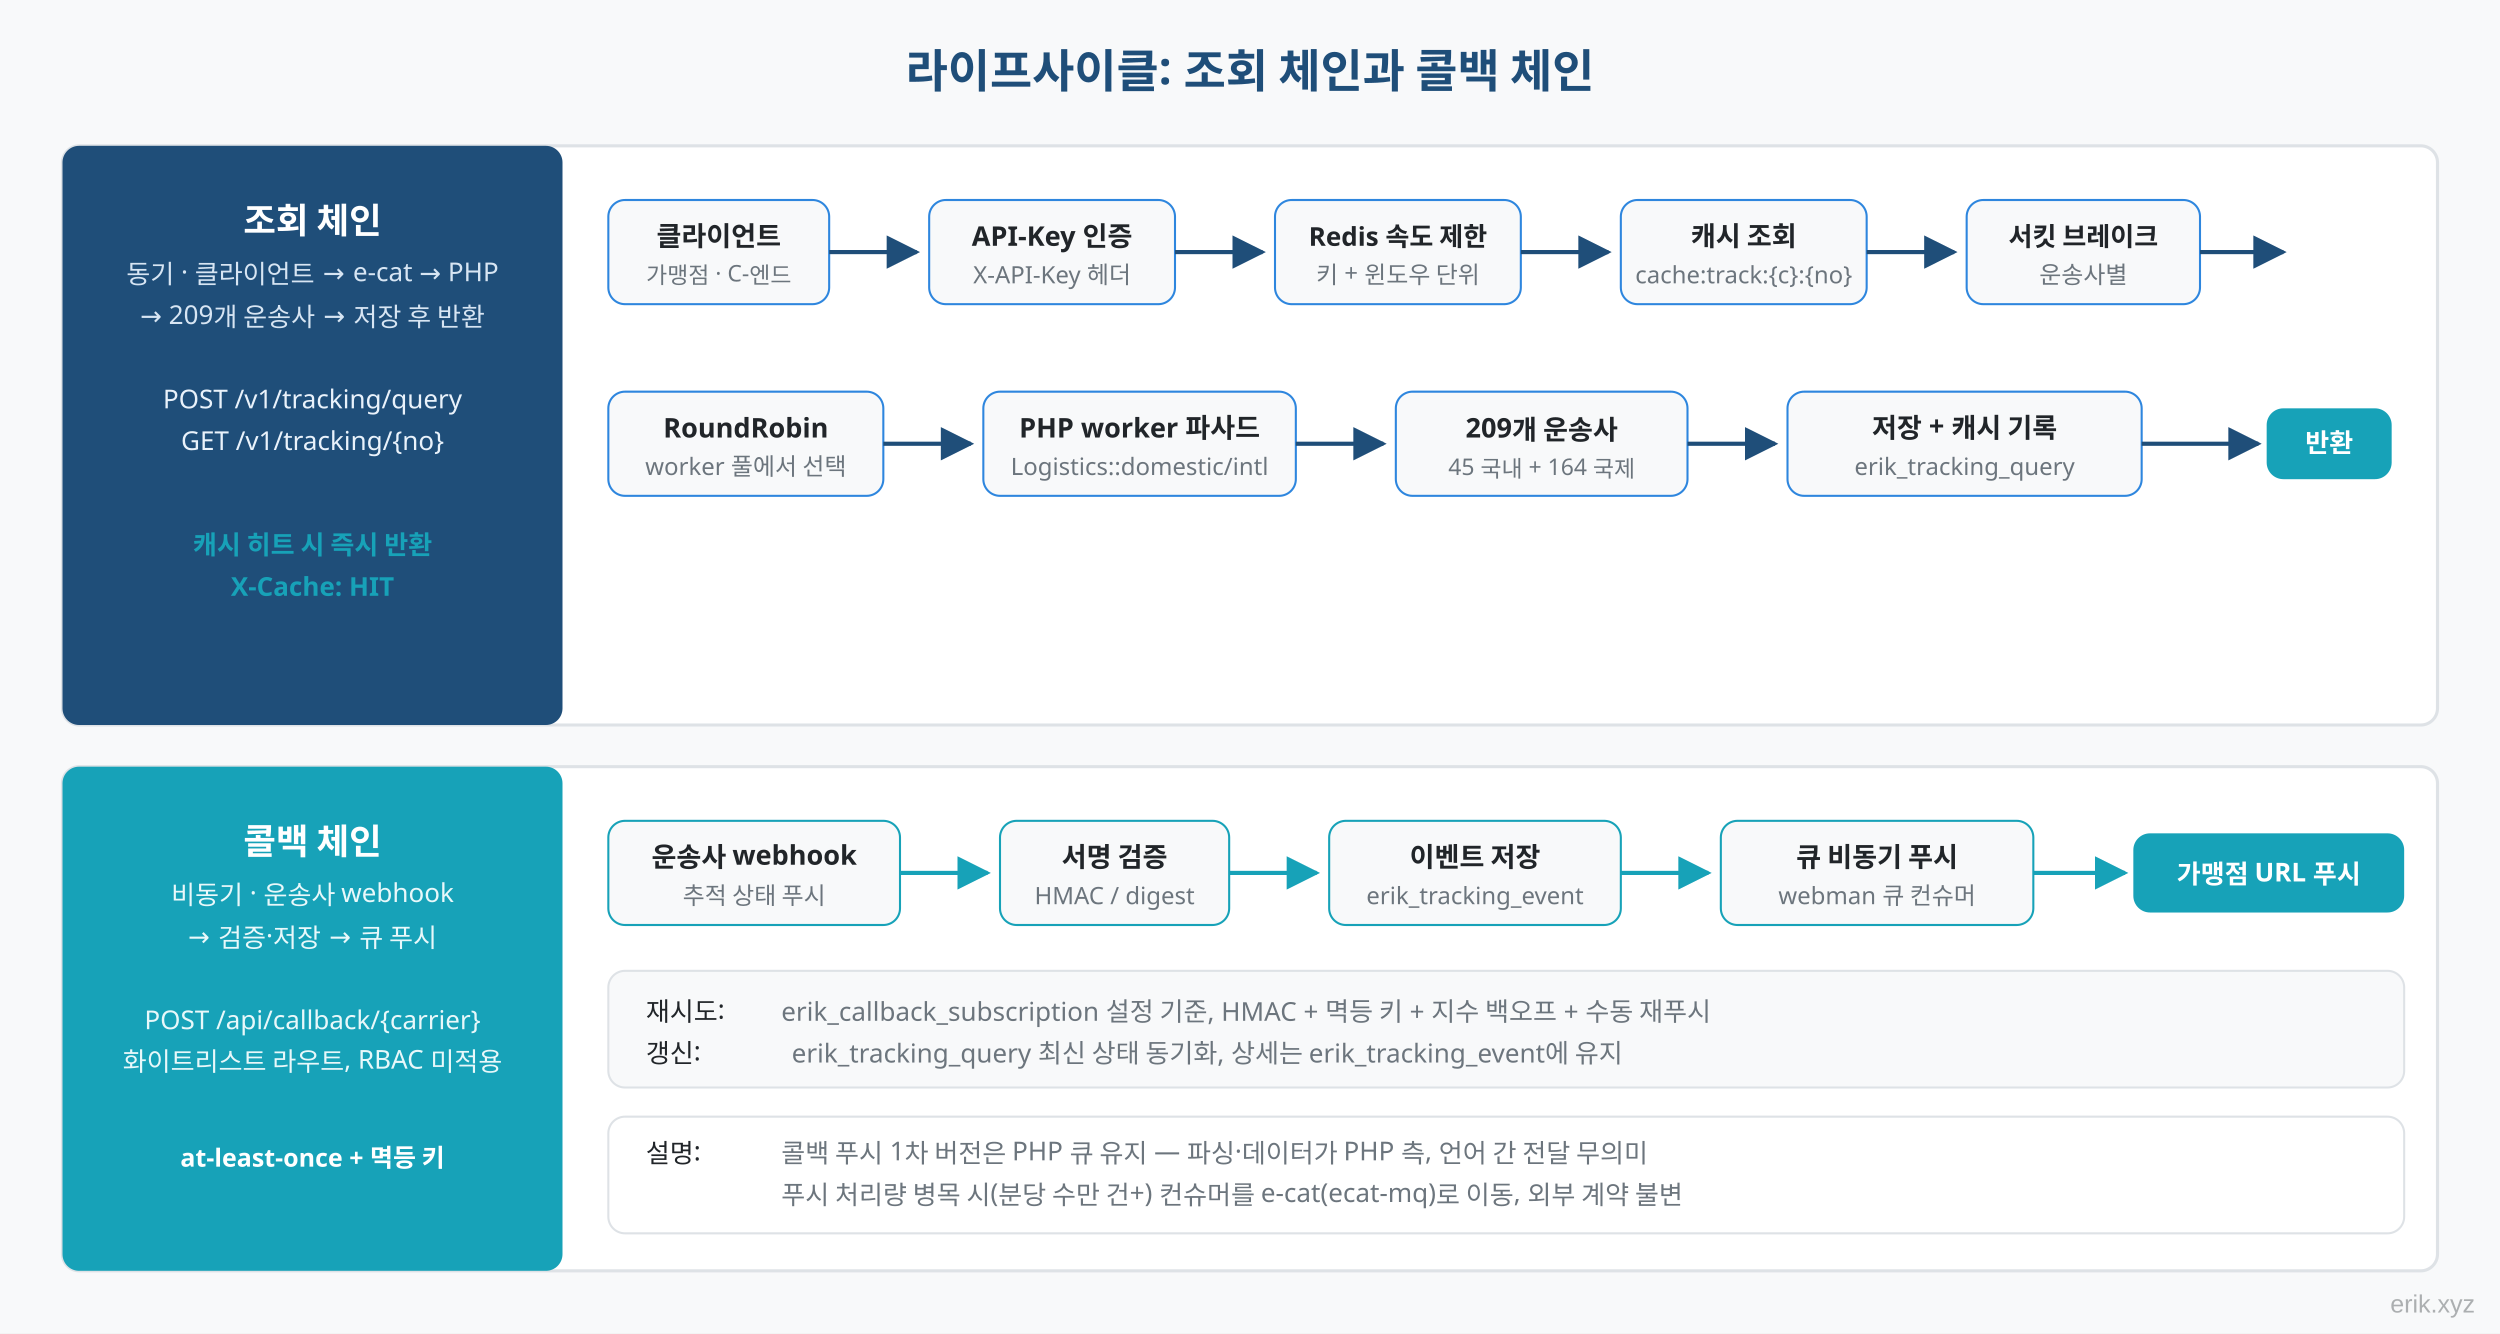
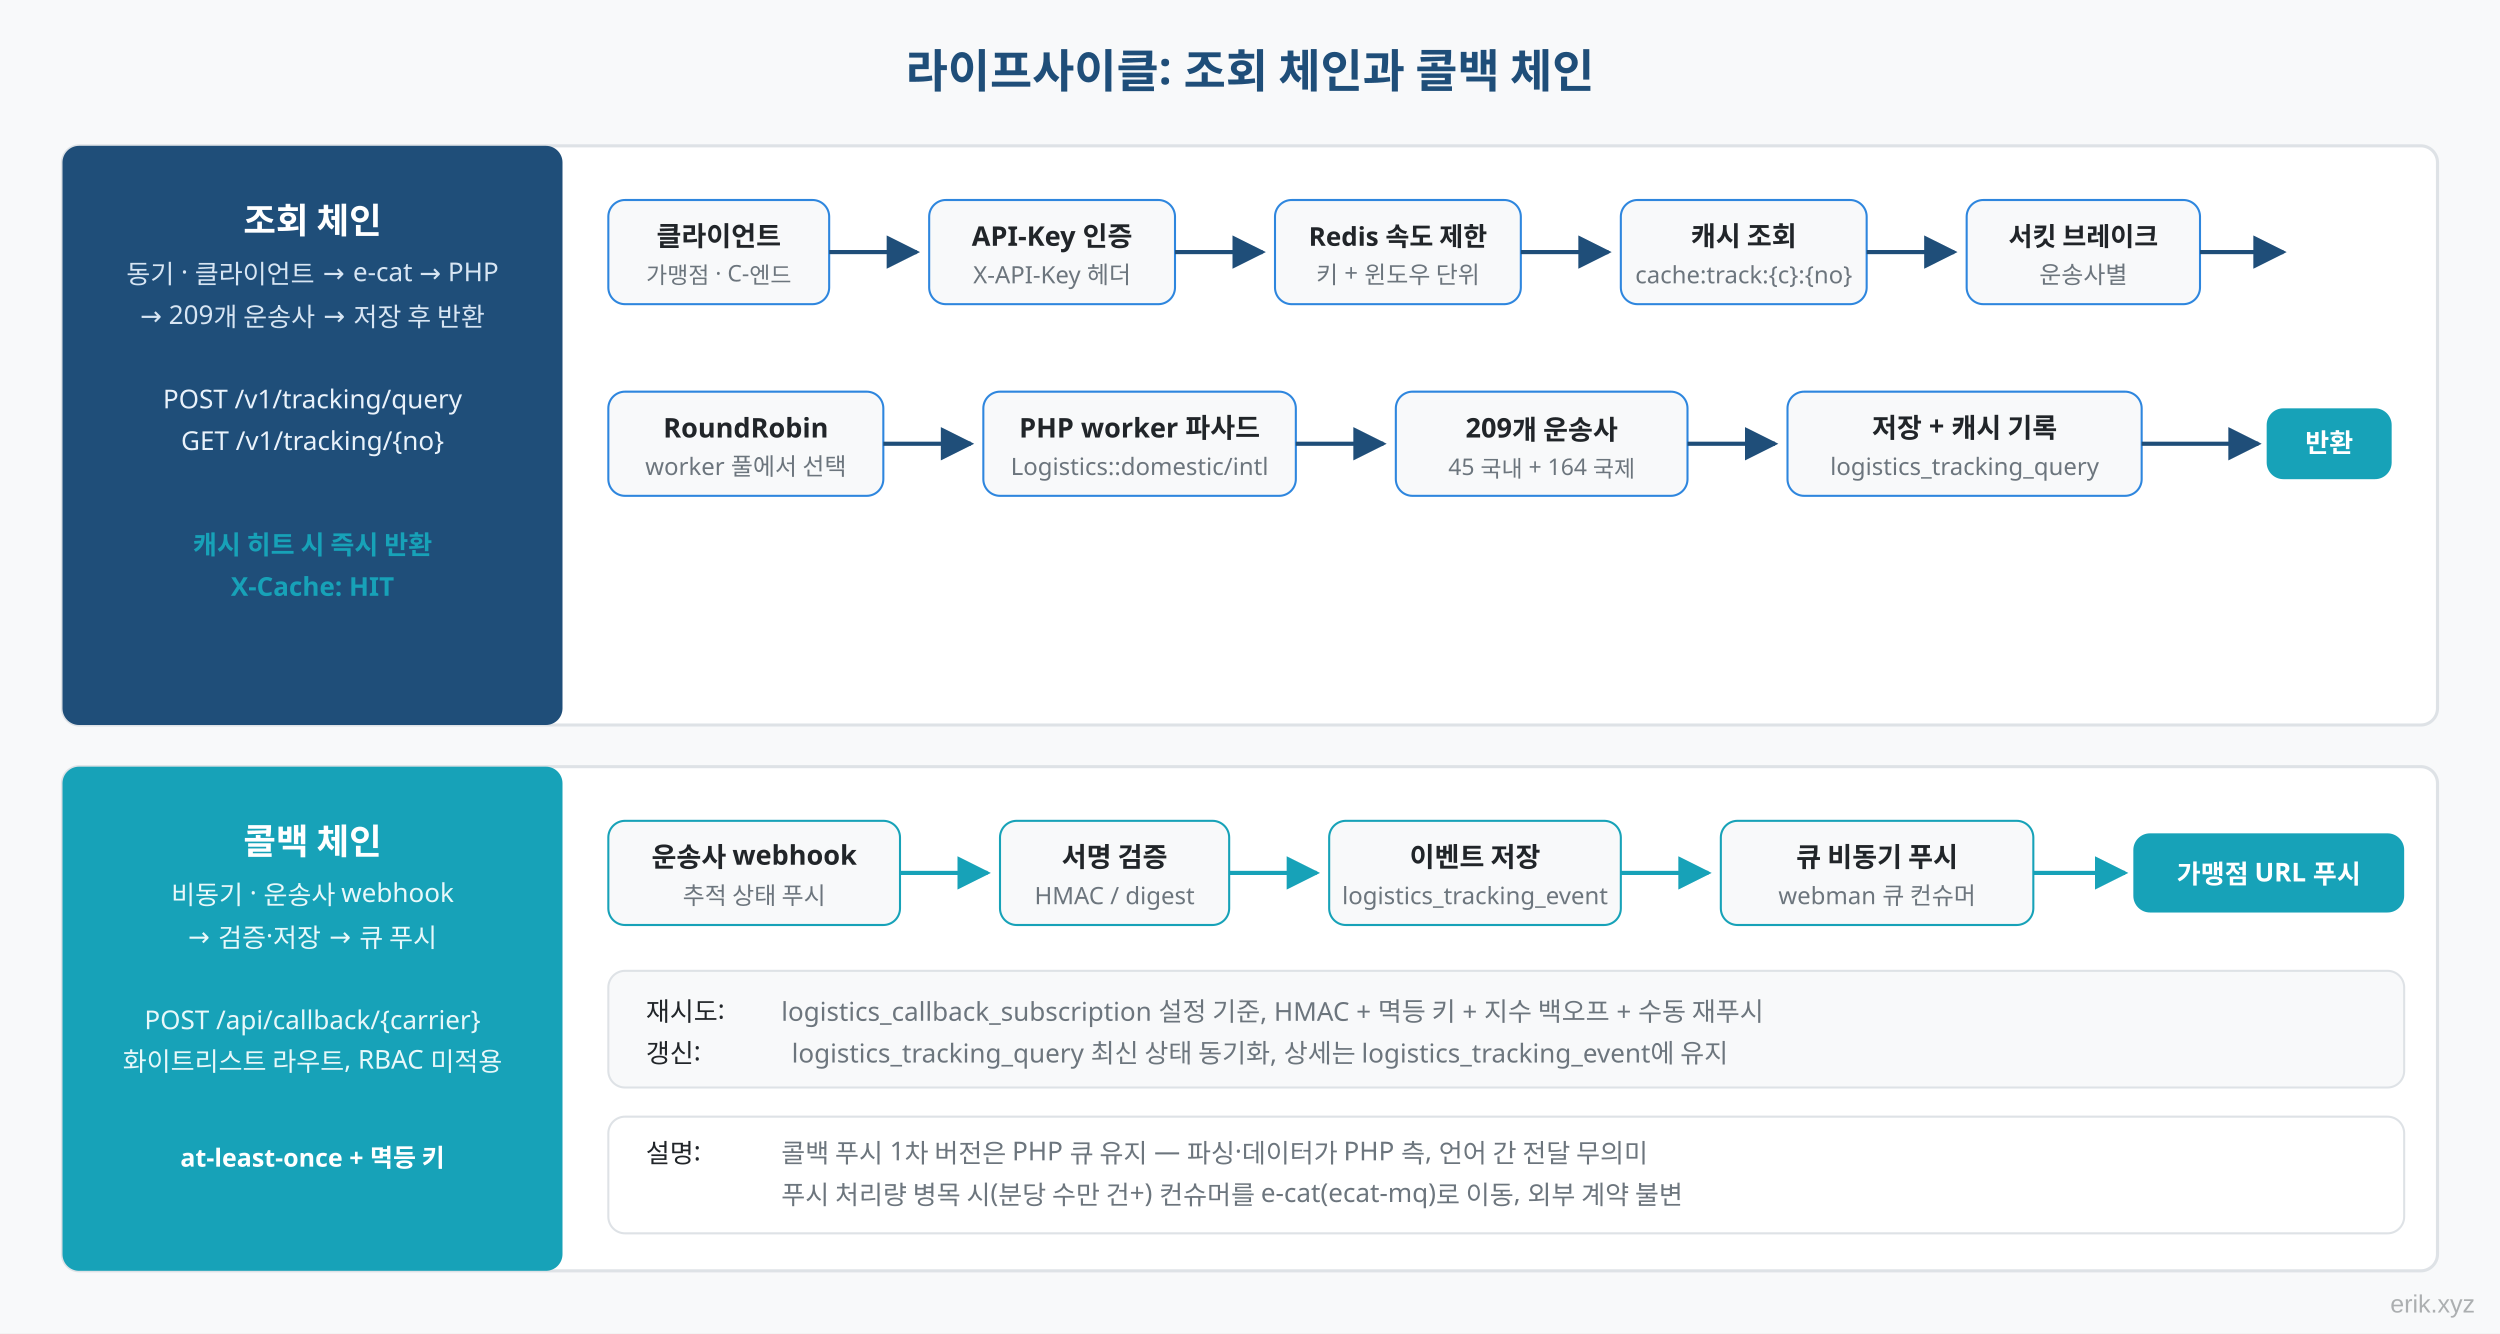
<svg xmlns="http://www.w3.org/2000/svg" viewBox="0 0 1200 640" font-family="'PingFang SC','Noto Sans SC','Microsoft YaHei',sans-serif">
  <defs>
    <marker id="arrow" viewBox="0 0 10 10" refX="9" refY="5" markerWidth="8" markerHeight="8" orient="auto-start-reverse">
      <path d="M0,0 L10,5 L0,10 z" fill="#1F4E79" />
    </marker>
    <marker id="arrow2" viewBox="0 0 10 10" refX="9" refY="5" markerWidth="8" markerHeight="8" orient="auto-start-reverse">
      <path d="M0,0 L10,5 L0,10 z" fill="#17A2B8" />
    </marker>
  </defs>
  <rect x="0" y="0" width="1200" height="640" fill="#F8F9FA" />
  <text x="600" y="42" text-anchor="middle" font-size="22" font-weight="bold" fill="#1F4E79">라이프사이클: 조회 체인과 콜백 체인</text>
  <rect x="30" y="70" width="1140" height="278" rx="8" fill="#FFFFFF" stroke="#DEE2E6" stroke-width="1.5" />
  <rect x="30" y="70" width="240" height="278" rx="8" fill="#1F4E79" />
  <text x="150" y="112" text-anchor="middle" font-size="17" font-weight="bold" fill="#FFFFFF">조회 체인</text>
  <text x="150" y="136" text-anchor="middle" font-size="12.5" fill="#D7E5F3">동기 · 클라이언트 → e-cat → PHP</text>
  <text x="150" y="156" text-anchor="middle" font-size="12.5" fill="#D7E5F3">→ 209개 운송사 → 저장 후 반환</text>
  <text x="150" y="196" text-anchor="middle" font-size="12.5" fill="#E9F2FB">POST /v1/tracking/query</text>
  <text x="150" y="216" text-anchor="middle" font-size="12.5" fill="#E9F2FB">GET /v1/tracking/{no}</text>
  <text x="150" y="266" text-anchor="middle" font-size="12.5" fill="#17A2B8" font-weight="bold">캐시 히트 시 즉시 반환</text>
  <text x="150" y="286" text-anchor="middle" font-size="12.5" fill="#17A2B8" font-weight="bold">X-Cache: HIT</text>
  <g font-size="13" fill="#212529">
    <rect x="292" y="96" width="106" height="50" rx="8" fill="#F8F9FA" stroke="#2E86DE" />
    <text x="345" y="118" text-anchor="middle" font-weight="bold">클라이언트</text>
    <text x="345" y="136" text-anchor="middle" font-size="11" fill="#6C757D">가맹점 · C-엔드</text>
    <line x1="398" y1="121" x2="440" y2="121" stroke="#1F4E79" stroke-width="2" marker-end="url(#arrow)" />
    <rect x="446" y="96" width="118" height="50" rx="8" fill="#F8F9FA" stroke="#2E86DE" />
    <text x="505" y="118" text-anchor="middle" font-weight="bold">API-Key 인증</text>
    <text x="505" y="136" text-anchor="middle" font-size="11.5" fill="#6C757D">X-API-Key 헤더</text>
    <line x1="564" y1="121" x2="606" y2="121" stroke="#1F4E79" stroke-width="2" marker-end="url(#arrow)" />
    <rect x="612" y="96" width="118" height="50" rx="8" fill="#F8F9FA" stroke="#2E86DE" />
    <text x="671" y="118" text-anchor="middle" font-size="12.5" font-weight="bold">Redis 속도 제한</text>
    <text x="671" y="136" text-anchor="middle" font-size="11.5" fill="#6C757D">키 + 윈도우 단위</text>
    <line x1="730" y1="121" x2="772" y2="121" stroke="#1F4E79" stroke-width="2" marker-end="url(#arrow)" />
    <rect x="778" y="96" width="118" height="50" rx="8" fill="#F8F9FA" stroke="#2E86DE" />
    <text x="837" y="118" text-anchor="middle" font-weight="bold">캐시 조회</text>
    <text x="837" y="136" text-anchor="middle" font-size="11.5" fill="#6C757D">cache:track:{c}:{no}</text>
    <line x1="896" y1="121" x2="938" y2="121" stroke="#1F4E79" stroke-width="2" marker-end="url(#arrow)" />
    <rect x="944" y="96" width="112" height="50" rx="8" fill="#F8F9FA" stroke="#2E86DE" />
    <text x="1000" y="118" text-anchor="middle" font-size="12.5" font-weight="bold">서킷 브레이크</text>
    <text x="1000" y="136" text-anchor="middle" font-size="11.5" fill="#6C757D">운송사별</text>
    <line x1="1056" y1="121" x2="1096" y2="121" stroke="#1F4E79" stroke-width="2" marker-end="url(#arrow)" />
  </g>
  <g font-size="13" fill="#212529">
    <rect x="292" y="188" width="132" height="50" rx="8" fill="#F8F9FA" stroke="#2E86DE" />
    <text x="358" y="210" text-anchor="middle" font-weight="bold">RoundRobin</text>
    <text x="358" y="228" text-anchor="middle" font-size="11.5" fill="#6C757D">worker 풀에서 선택</text>
    <line x1="424" y1="213" x2="466" y2="213" stroke="#1F4E79" stroke-width="2" marker-end="url(#arrow)" />
    <rect x="472" y="188" width="150" height="50" rx="8" fill="#F8F9FA" stroke="#2E86DE" />
    <text x="547" y="210" text-anchor="middle" font-weight="bold">PHP worker 파사드</text>
    <text x="547" y="228" text-anchor="middle" font-size="11.5" fill="#6C757D">Logistics::domestic/intl</text>
    <line x1="622" y1="213" x2="664" y2="213" stroke="#1F4E79" stroke-width="2" marker-end="url(#arrow)" />
    <rect x="670" y="188" width="140" height="50" rx="8" fill="#F8F9FA" stroke="#2E86DE" />
    <text x="740" y="210" text-anchor="middle" font-weight="bold">209개 운송사</text>
    <text x="740" y="228" text-anchor="middle" font-size="11" fill="#6C757D">45 국내 + 164 국제</text>
    <line x1="810" y1="213" x2="852" y2="213" stroke="#1F4E79" stroke-width="2" marker-end="url(#arrow)" />
    <rect x="858" y="188" width="170" height="50" rx="8" fill="#F8F9FA" stroke="#2E86DE" />
    <text x="943" y="210" text-anchor="middle" font-weight="bold">저장 + 캐시 기록</text>
-     <text x="943" y="228" text-anchor="middle" font-size="11.5" fill="#6C757D">erik_tracking_query</text>
+     <text x="943" y="228" text-anchor="middle" font-size="11.5" fill="#6C757D">logistics_tracking_query</text>
    <line x1="1028" y1="213" x2="1084" y2="213" stroke="#1F4E79" stroke-width="2" marker-end="url(#arrow)" />
    <rect x="1088" y="196" width="60" height="34" rx="8" fill="#17A2B8" />
    <text x="1118" y="217" text-anchor="middle" font-size="12.5" font-weight="bold" fill="#FFFFFF">반환</text>
  </g>
  <rect x="30" y="368" width="1140" height="242" rx="8" fill="#FFFFFF" stroke="#DEE2E6" stroke-width="1.5" />
  <rect x="30" y="368" width="240" height="242" rx="8" fill="#17A2B8" />
  <text x="150" y="410" text-anchor="middle" font-size="17" font-weight="bold" fill="#FFFFFF">콜백 체인</text>
  <text x="150" y="434" text-anchor="middle" font-size="12.5" fill="#E8F8FA">비동기 · 운송사 webhook</text>
  <text x="150" y="454" text-anchor="middle" font-size="12.5" fill="#E8F8FA">→ 검증·저장 → 큐 푸시</text>
  <text x="150" y="494" text-anchor="middle" font-size="12.5" fill="#E8F8FA">POST /api/callback/{carrier}</text>
  <text x="150" y="514" text-anchor="middle" font-size="12.5" fill="#E8F8FA">화이트리스트 라우트, RBAC 미적용</text>
  <text x="150" y="560" text-anchor="middle" font-size="12" fill="#FFFFFF" font-weight="bold">at-least-once + 멱등 키</text>
  <g font-size="13" fill="#212529">
    <rect x="292" y="394" width="140" height="50" rx="8" fill="#F8F9FA" stroke="#17A2B8" />
    <text x="362" y="416" text-anchor="middle" font-weight="bold">운송사 webhook</text>
    <text x="362" y="434" text-anchor="middle" font-size="11.5" fill="#6C757D">추적 상태 푸시</text>
    <line x1="432" y1="419" x2="474" y2="419" stroke="#17A2B8" stroke-width="2" marker-end="url(#arrow2)" />
    <rect x="480" y="394" width="110" height="50" rx="8" fill="#F8F9FA" stroke="#17A2B8" />
    <text x="535" y="416" text-anchor="middle" font-weight="bold">서명 검증</text>
    <text x="535" y="434" text-anchor="middle" font-size="11.5" fill="#6C757D">HMAC / digest</text>
    <line x1="590" y1="419" x2="632" y2="419" stroke="#17A2B8" stroke-width="2" marker-end="url(#arrow2)" />
    <rect x="638" y="394" width="140" height="50" rx="8" fill="#F8F9FA" stroke="#17A2B8" />
    <text x="708" y="416" text-anchor="middle" font-weight="bold">이벤트 저장</text>
-     <text x="708" y="434" text-anchor="middle" font-size="11.5" fill="#6C757D">erik_tracking_event</text>
+     <text x="708" y="434" text-anchor="middle" font-size="11.5" fill="#6C757D">logistics_tracking_event</text>
    <line x1="778" y1="419" x2="820" y2="419" stroke="#17A2B8" stroke-width="2" marker-end="url(#arrow2)" />
    <rect x="826" y="394" width="150" height="50" rx="8" fill="#F8F9FA" stroke="#17A2B8" />
    <text x="901" y="416" text-anchor="middle" font-weight="bold">큐 비동기 푸시</text>
    <text x="901" y="434" text-anchor="middle" font-size="11.5" fill="#6C757D">webman 큐 컨슈머</text>
    <line x1="976" y1="419" x2="1020" y2="419" stroke="#17A2B8" stroke-width="2" marker-end="url(#arrow2)" />
    <rect x="1024" y="400" width="130" height="38" rx="8" fill="#17A2B8" />
    <text x="1089" y="424" text-anchor="middle" font-size="12.5" font-weight="bold" fill="#FFFFFF">가맹점 URL 푸시</text>
  </g>
  <g font-size="12.5" fill="#6C757D">
    <rect x="292" y="466" width="862" height="56" rx="8" fill="#F8F9FA" stroke="#DEE2E6" />
    <text x="310" y="490" fill="#212529">재시도:</text>
-     <text x="375" y="490">erik_callback_subscription 설정 기준, HMAC + 멱등 키 + 지수 백오프 + 수동 재푸시</text>
+     <text x="375" y="490">logistics_callback_subscription 설정 기준, HMAC + 멱등 키 + 지수 백오프 + 수동 재푸시</text>
    <text x="310" y="510" fill="#212529">갱신:</text>
-     <text x="380" y="510">erik_tracking_query 최신 상태 동기화, 상세는 erik_tracking_event에 유지</text>
+     <text x="380" y="510">logistics_tracking_query 최신 상태 동기화, 상세는 logistics_tracking_event에 유지</text>
  </g>
  <g font-size="12.5" fill="#6C757D">
    <rect x="292" y="536" width="862" height="56" rx="8" fill="#FFFFFF" stroke="#DEE2E6" />
    <text x="310" y="558" fill="#212529">설명:</text>
    <text x="375" y="558">콜백 푸시 1차 버전은 PHP 큐 유지 — 파싱·데이터가 PHP 측, 언어 간 전달 무의미</text>
    <text x="375" y="578">푸시 처리량 병목 시(분당 수만 건+) 컨슈머를 e-cat(ecat-mq)로 이동, 외부 계약 불변</text>
  </g>
  <text x="1188" y="630" fill="rgba(33,37,41,0.35)" font-size="12" font-family="Arial, sans-serif" text-anchor="end">erik.xyz</text>
</svg>
